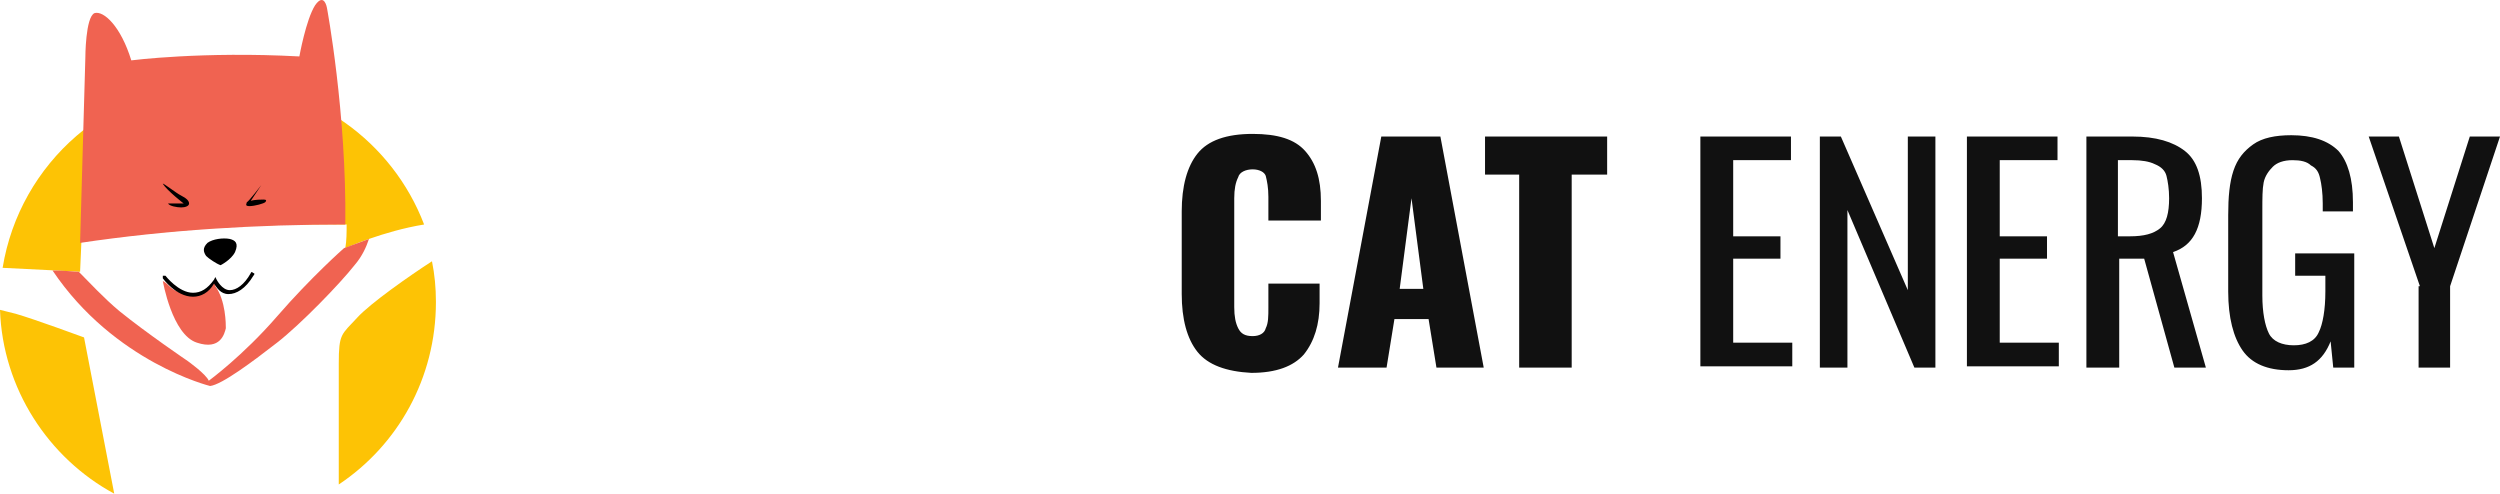
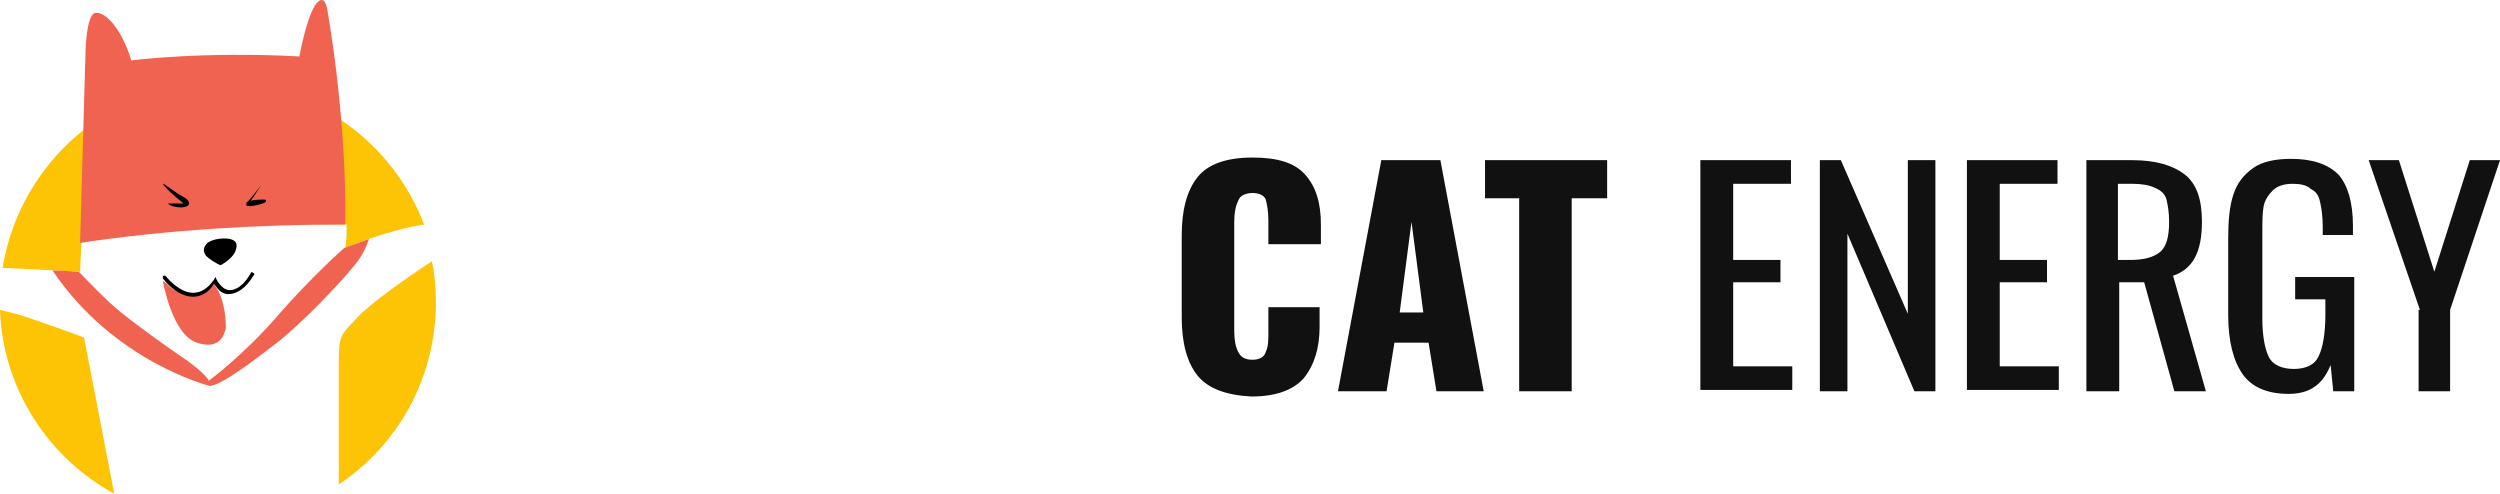
<svg xmlns="http://www.w3.org/2000/svg" version="1.1" id="Layer_2" x="0" y="0" viewBox="0 0.002 190.4 37.598">
-   <style>.st0{fill:#fdc305}.st1{fill:#f06351}.st2{fill:#111}.st{fill:#444}</style>
+   <style>.st0{fill:#fdc305}.st1{fill:#f06351}</style>
  <path class="st0" d="M6.1 20.7l.1-2.3c6.7-.9 13.4-1.4 20.2-1.3 0 .6 0 1.2-.1 1.8 0 0 2.9-1.3 6-1.8-2.4-6.3-8.5-10.8-15.6-10.8C8.4 6.3 1.5 12.4.2 20.4c2.2.1 5.9.3 5.9.3zm21.1 3.5c-1.2 1.3-1.4 1.2-1.4 3.5v9.2c4.5-3 7.4-8.1 7.4-13.9 0-1.1-.1-2.1-.3-3.1-1.7 1.1-4.7 3.2-5.7 4.3zM6.4 25.7s-3.8-1.4-5.2-1.8L0 23.6c.2 6 3.7 11.3 8.7 14L6.4 25.7z" />
  <path class="st1" d="M26.3 17.1C26.4 8.6 24.9.6 24.9.6s-.2-1.2-.9-.2c-.7 1.1-1.2 3.9-1.2 3.9-7.4-.4-12.8.3-12.8.3C9.2 2 7.9.8 7.2 1c-.7.3-.7 3.4-.7 3.4l-.4 14.1c6.7-1 13.5-1.4 20.2-1.4z" />
  <path d="M12.4 14c0-.1 1 .7 1.4.9.4.2.6.4.6.6 0 .2-.3.3-.6.3s-.9-.1-1-.3H14c.1.1-1.3-1-1.6-1.5zm7.5.1s-1 1.3-1.1 1.3c0 .1-.2.3.2.3s1.1-.2 1.2-.3c.1-.1.1-.2-.1-.2s-.7 0-1 .1l.8-1.2s.1-.1 0 0zm-3.1 6.1s.8-.4 1.1-1c.3-.7 0-.9-.4-1-.5-.1-1.3 0-1.7.3-.4.4-.3.7-.1 1 .2.2.8.6 1.1.7z" />
  <path class="st1" d="M16.3 21.5s-.2.4-.5.6c-.2.2-.6.4-1 .4-.6 0-1.1-.2-1.5-.4-.2-.1-.4-.3-.5-.4-.2-.2-.4-.3-.4-.3s.7 4.1 2.6 4.7c1.8.6 2.1-.7 2.2-1.1 0-.3 0-2.1-.8-3.2.1-.4 0-.2-.1-.3z" />
  <path d="M14.7 22.6c-1.3 0-2.3-1.4-2.3-1.4V21h.2s1 1.3 2.1 1.3c.6 0 1.1-.3 1.6-1l.1-.2.1.2s.4.8 1 .8c.5 0 1.1-.4 1.6-1.3 0-.1.1-.1.2 0 .1 0 .1.1 0 .2-.6 1-1.3 1.4-1.9 1.4-.6 0-.9-.5-1.1-.8-.4.7-1 1-1.6 1z" />
  <path class="st1" d="M26.2 18.9s-2.5 2.2-5.1 5.2-5.2 4.9-5.2 4.9c-.2-.5-1.6-1.5-1.6-1.5s-3.1-2.1-5.2-3.8c-1.2-1-2.3-2.2-3.1-3-.3 0-1.1-.1-2-.1 4.7 7 12 8.8 12 8.8.9-.1 3.3-1.9 5.1-3.3 1.8-1.4 4.8-4.5 5.9-5.9.6-.7.9-1.4 1.1-2-1.1.4-1.9.7-1.9.7z" />
-   <path class="st2" d="M1.2 16.6c-.8-1-1.2-2.5-1.2-4.4V5.9C0 4 .4 2.5 1.2 1.5 2 .5 3.4 0 5.4 0c1.9 0 3.2.4 4 1.3.8.9 1.2 2.1 1.2 3.8v1.5h-4V4.8c0-.7-.1-1.2-.2-1.6-.1-.3-.5-.5-1-.5s-1 .2-1.1.6c-.2.4-.3.9-.3 1.6v8.3c0 .7.1 1.2.3 1.6.2.4.5.6 1.1.6.5 0 .9-.2 1-.6.2-.4.2-.9.2-1.6v-1.8h3.9v1.5c0 1.6-.4 2.9-1.2 3.9-.8.9-2.1 1.4-4 1.4-1.9-.1-3.3-.6-4.1-1.6zM15.2.2h4.5L23 17.8h-3.6l-.6-3.7h-2.6l-.6 3.7h-3.7L15.2.2zm3.2 11.6l-.9-6.9-.9 6.9h1.8zm7.4-8.7h-2.7V.2h9.3v2.9h-2.7v14.7h-4V3.1zM39.5.2h6.9V2H42v5.8h3.6v1.7H42v6.4h4.5v1.8h-7V.2zm9 0h1.7l5.1 11.7V.2h2.1v17.6h-1.6l-5.1-12v12h-2.1V.2zm11.3 0h6.9V2h-4.4v5.8h3.6v1.7h-3.6v6.4h4.5v1.8h-7V.2zm9 0h3.6c1.8 0 3.1.4 4 1.1s1.3 1.9 1.3 3.6c0 2.3-.7 3.6-2.2 4.1l2.5 8.8h-2.4l-2.3-8.3h-1.9v8.3h-2.5V.2zm3.4 7.6c1.1 0 1.8-.2 2.3-.6.5-.4.7-1.2.7-2.3 0-.7-.1-1.3-.2-1.7s-.4-.7-.9-.9c-.4-.2-1-.3-1.7-.3h-1.1v5.8h.9zm8.6 8.7c-.7-1-1.1-2.5-1.1-4.5V6.2c0-1.4.1-2.5.4-3.4.3-.9.8-1.5 1.5-2s1.7-.7 2.9-.7c1.6 0 2.8.4 3.6 1.2.7.8 1.1 2.1 1.1 3.9v.7h-2.3v-.6c0-.8-.1-1.5-.2-1.9-.1-.5-.3-.8-.7-1-.3-.3-.8-.4-1.4-.4-.7 0-1.2.2-1.5.5-.3.3-.6.7-.7 1.2-.1.5-.1 1.2-.1 2.1v6.5c0 1.3.2 2.3.5 2.9.3.6 1 .9 1.9.9.9 0 1.6-.3 1.9-1 .3-.6.5-1.7.5-3.1v-1.2h-2.3V9.1h4.5v8.7h-1.6l-.2-2c-.6 1.5-1.6 2.2-3.2 2.2s-2.8-.5-3.5-1.5zm13.5-4.9L90.4.2h2.3l2.7 8.5L98.1.2h2.3l-3.8 11.4v6.2h-2.4v-6.2z" transform="translate(90 10.2)" />
+   <path d="M1.2 16.6c-.8-1-1.2-2.5-1.2-4.4V5.9C0 4 .4 2.5 1.2 1.5 2 .5 3.4 0 5.4 0c1.9 0 3.2.4 4 1.3.8.9 1.2 2.1 1.2 3.8v1.5h-4V4.8c0-.7-.1-1.2-.2-1.6-.1-.3-.5-.5-1-.5s-1 .2-1.1.6c-.2.4-.3.9-.3 1.6v8.3c0 .7.1 1.2.3 1.6.2.4.5.6 1.1.6.5 0 .9-.2 1-.6.2-.4.2-.9.2-1.6v-1.8h3.9v1.5c0 1.6-.4 2.9-1.2 3.9-.8.9-2.1 1.4-4 1.4-1.9-.1-3.3-.6-4.1-1.6zM15.2.2h4.5L23 17.8h-3.6l-.6-3.7h-2.6l-.6 3.7h-3.7L15.2.2zm3.2 11.6l-.9-6.9-.9 6.9h1.8zm7.4-8.7h-2.7V.2h9.3v2.9h-2.7v14.7h-4V3.1zM39.5.2h6.9V2H42v5.8h3.6v1.7H42v6.4h4.5v1.8h-7V.2zm9 0h1.7l5.1 11.7V.2h2.1v17.6h-1.6l-5.1-12v12h-2.1V.2zm11.3 0h6.9V2h-4.4v5.8h3.6v1.7h-3.6v6.4h4.5v1.8h-7V.2zm9 0h3.6c1.8 0 3.1.4 4 1.1s1.3 1.9 1.3 3.6c0 2.3-.7 3.6-2.2 4.1l2.5 8.8h-2.4l-2.3-8.3h-1.9v8.3h-2.5V.2zm3.4 7.6c1.1 0 1.8-.2 2.3-.6.5-.4.7-1.2.7-2.3 0-.7-.1-1.3-.2-1.7s-.4-.7-.9-.9c-.4-.2-1-.3-1.7-.3h-1.1v5.8h.9zm8.6 8.7c-.7-1-1.1-2.5-1.1-4.5V6.2c0-1.4.1-2.5.4-3.4.3-.9.8-1.5 1.5-2s1.7-.7 2.9-.7c1.6 0 2.8.4 3.6 1.2.7.8 1.1 2.1 1.1 3.9v.7h-2.3v-.6c0-.8-.1-1.5-.2-1.9-.1-.5-.3-.8-.7-1-.3-.3-.8-.4-1.4-.4-.7 0-1.2.2-1.5.5-.3.3-.6.7-.7 1.2-.1.5-.1 1.2-.1 2.1v6.5c0 1.3.2 2.3.5 2.9.3.6 1 .9 1.9.9.9 0 1.6-.3 1.9-1 .3-.6.5-1.7.5-3.1v-1.2h-2.3V9.1h4.5v8.7h-1.6l-.2-2c-.6 1.5-1.6 2.2-3.2 2.2s-2.8-.5-3.5-1.5zm13.5-4.9L90.4.2h2.3l2.7 8.5L98.1.2h2.3l-3.8 11.4v6.2h-2.4v-6.2z" fill="#111" transform="translate(90 12)" />
</svg>
